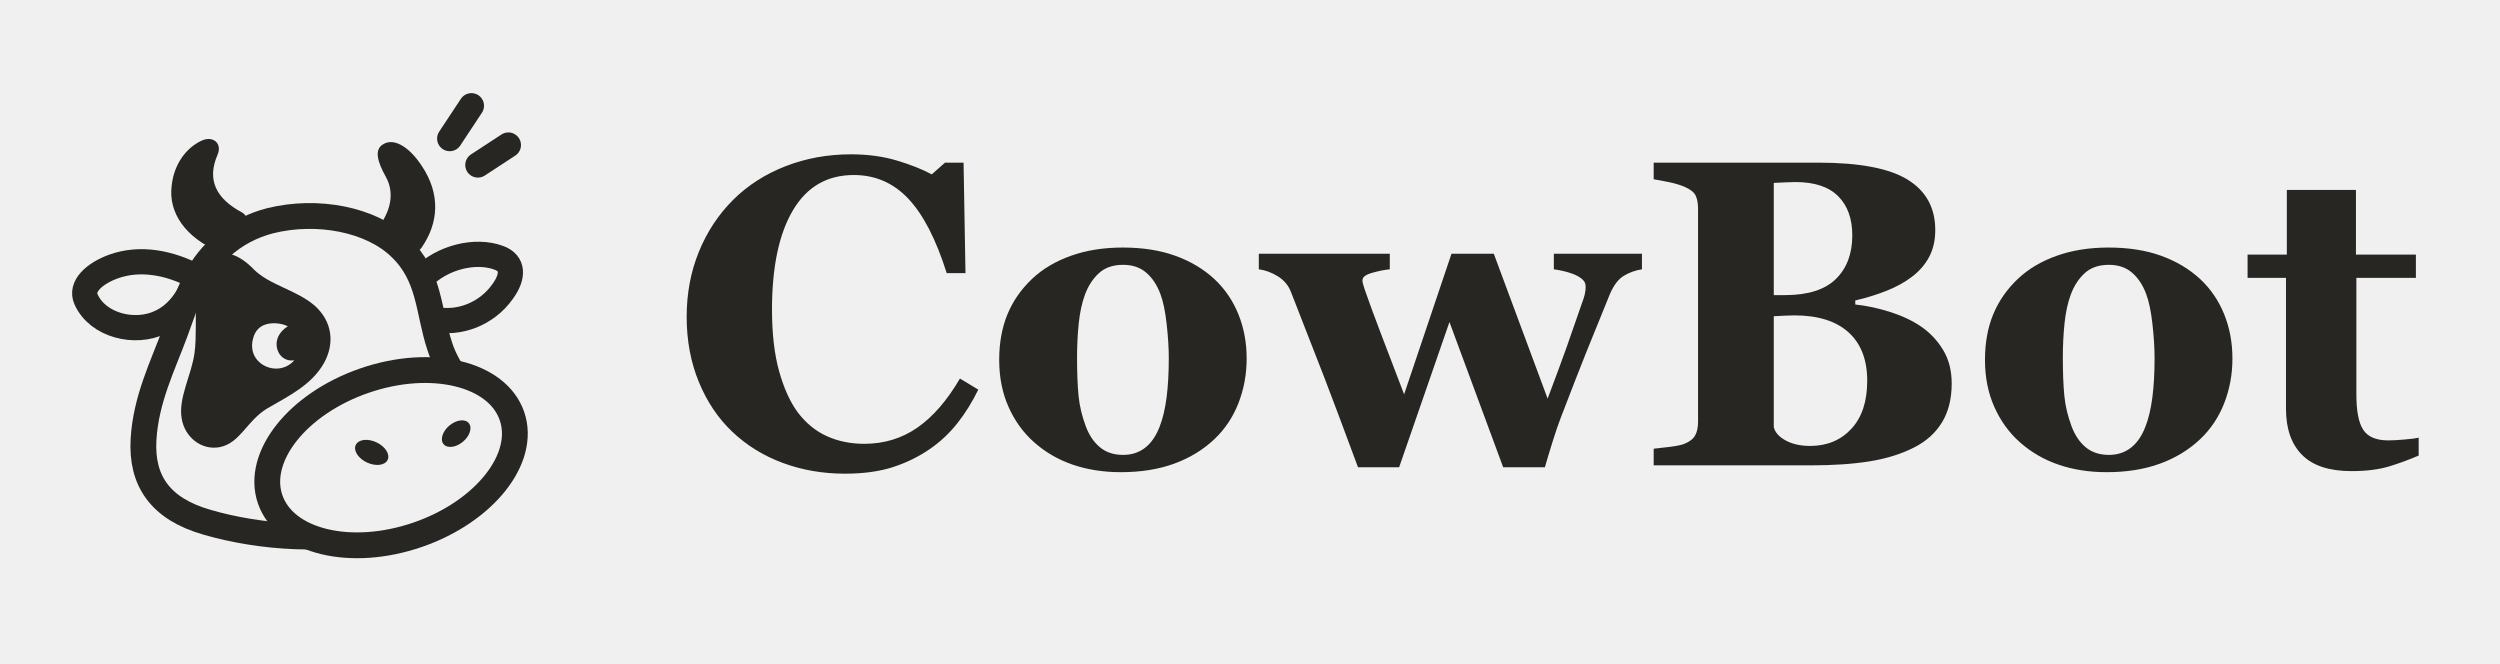
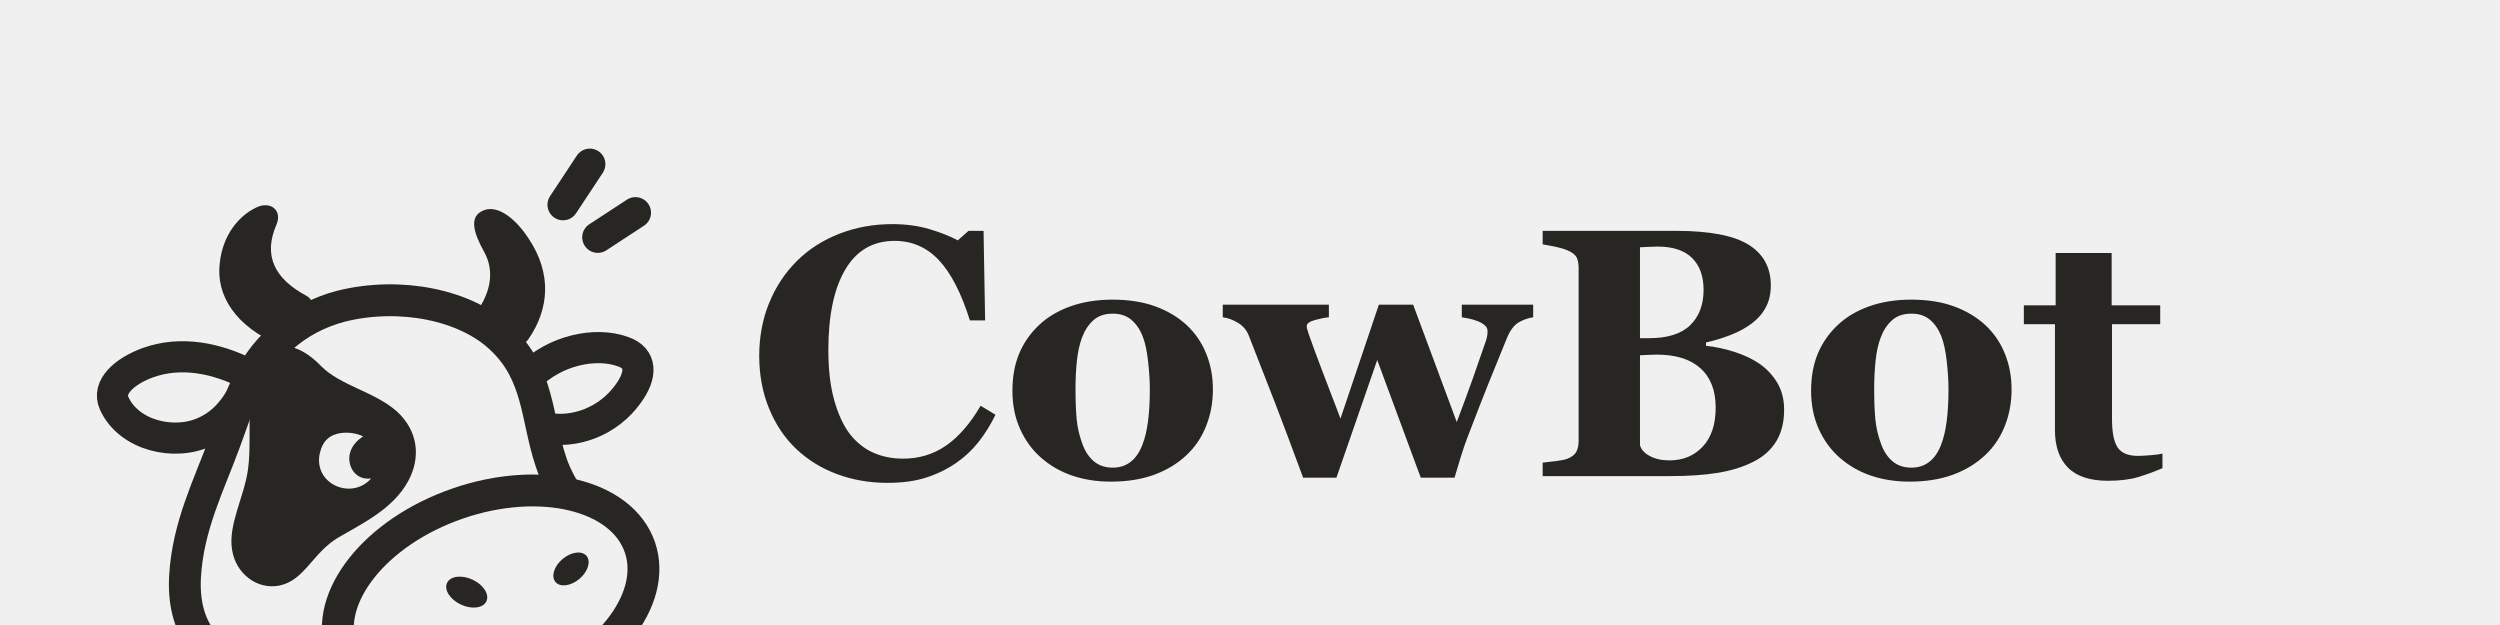
- <svg xmlns="http://www.w3.org/2000/svg" width="618" height="164" viewBox="0 0 618 164" role="img" aria-labelledby="title desc">
+ <svg xmlns="http://www.w3.org/2000/svg" width="656" height="164" viewBox="0 0 656 164" role="img" aria-labelledby="title desc">
  <defs>
    <mask id="cow-ink" x="0" y="0" width="1000" height="1000" maskUnits="userSpaceOnUse" maskContentUnits="userSpaceOnUse" style="mask-type:luminance">
      <g stroke="#fff" stroke-width="43" stroke-linecap="round">
        <path d="M 746 188 L 783 132" />
        <path d="M 794 233 L 846 199" />
      </g>
      <g fill="#fff">
        <path d="M 355 382       C 295 357 266 314 272 268       C 276 231 297 204 322 192       C 342 182 359 196 350 216       C 332 258 347 290 392 314       C 417 328 393 397 355 382 Z" />
        <path d="M 620 345       C 647 312 652 280 637 253       C 623 228 617 207 632 198       C 652 185 679 205 698 234       C 731 283 727 332 698 374       C 677 402 600 370 620 345 Z" />
      </g>
      <g fill="#000" stroke="#fff" stroke-width="43" stroke-linecap="round" stroke-linejoin="round">
        <path d="M 315 424       C 268 399 218 390 173 406       C 140 418 116 440 126 462       C 146 507 210 522 253 501       C 283 487 302 459 315 424 Z" />
        <path d="M 698 426       C 734 389 791 377 829 391       C 855 400 855 423 836 449       C 809 487 762 505 720 496       C 700 492 690 451 698 426 Z" />
      </g>
      <path fill="#000" stroke="#fff" stroke-width="44" stroke-linecap="round" stroke-linejoin="round" d="M 440 328       C 521 308 612 326 661 373       C 713 422 709 482 729 542       C 743 587 777 615 782 666       C 791 748 727 815 640 846       C 548 879 421 868 332 842       C 252 819 220 771 224 701       C 228 632 257 575 278 518       C 300 459 311 413 356 373       C 380 351 409 336 440 328 Z" />
      <path fill="#fff" d="M 338 389       C 363 375 390 388 412 411       C 439 438 485 446 516 473       C 546 500 550 537 532 570       C 511 608 471 627 435 648       C 400 669 389 707 354 714       C 323 720 294 697 289 665       C 283 630 306 591 311 553       C 318 502 302 411 338 389 Z" />
      <path fill="#000" d="M 429 506       C 441 501 458 502 470 508       C 454 518 448 533 452 547       C 456 561 468 568 481 566       C 467 582 445 584 428 574       C 410 563 406 544 411 528       C 414 517 420 510 429 506 Z" />
      <ellipse cx="646" cy="732" rx="218" ry="139" transform="rotate(-19 646 732)" fill="#000" stroke="#fff" stroke-width="44" />
      <g fill="#fff">
        <ellipse cx="613" cy="723" rx="30" ry="19" transform="rotate(25 613 723)" />
        <ellipse cx="757" cy="691" rx="28" ry="18" transform="rotate(-40 757 691)" />
      </g>
    </mask>
  </defs>
-   <g id="cow-symbol" transform="translate(3 7) scale(.145)">
+   <g id="cow-symbol" transform="translate(6 18) scale(.19)">
    <path fill="#272622" mask="url(#cow-ink)" d="M0 0H1000V1000H0Z" />
  </g>
-   <path id="serif-wordmark" fill="#272622" transform="translate(166 0)" d="M42.873 117.092C37.389 117.092 32.256 116.203 27.475 114.425C22.693 112.647 18.527 110.069 14.977 106.689C11.496 103.38 8.754 99.288 6.75 94.412C4.746 89.536 3.744 84.176 3.744 78.333C3.744 72.524 4.755 67.147 6.776 62.201C8.798 57.255 11.637 52.969 15.293 49.343C18.879 45.788 23.186 43.033 28.213 41.079C33.24 39.125 38.619 38.148 44.35 38.148C48.498 38.148 52.277 38.658 55.688 39.678C59.098 40.697 61.98 41.84 64.336 43.105L67.605 40.205L72.193 40.205L72.668 67.521L68.027 67.521C65.394 59.171 62.234 53.041 58.547 49.13C54.86 45.219 50.365 43.264 45.063 43.264C38.462 43.264 33.441 46.178 30 52.005C26.558 57.833 24.838 66.011 24.838 76.539C24.838 82.49 25.426 87.569 26.602 91.777C27.779 95.985 29.315 99.374 31.211 101.945C33.248 104.621 35.654 106.584 38.428 107.834C41.202 109.084 44.275 109.709 47.646 109.709C52.562 109.709 56.943 108.373 60.788 105.701C64.634 103.029 68.137 98.986 71.297 93.572L75.832 96.314C74.32 99.408 72.598 102.177 70.664 104.62C68.73 107.064 66.498 109.164 63.967 110.922C61.189 112.856 58.122 114.367 54.765 115.457C51.407 116.547 47.443 117.092 42.873 117.092ZM134.156 68.945C136.758 71.371 138.744 74.271 140.115 77.646C141.486 81.021 142.172 84.678 142.172 88.615C142.172 92.518 141.495 96.2 140.142 99.663C138.788 103.126 136.811 106.088 134.209 108.549C131.432 111.186 128.118 113.207 124.269 114.613C120.419 116.02 116.016 116.723 111.059 116.723C106.77 116.723 102.823 116.107 99.22 114.877C95.616 113.647 92.426 111.801 89.648 109.34C86.977 106.984 84.867 104.075 83.32 100.612C81.773 97.149 81 93.273 81 88.984C81 84.766 81.677 81.013 83.03 77.726C84.384 74.438 86.414 71.512 89.121 68.945C91.723 66.484 94.931 64.577 98.745 63.224C102.56 61.87 106.822 61.193 111.533 61.193C116.455 61.193 120.788 61.87 124.532 63.224C128.276 64.577 131.484 66.484 134.156 68.945ZM120.656 105.49C121.43 103.522 122.001 101.131 122.37 98.318C122.739 95.506 122.924 92.236 122.924 88.51C122.924 86.049 122.748 83.236 122.397 80.072C122.045 76.908 121.518 74.412 120.815 72.584C119.971 70.369 118.802 68.629 117.308 67.363C115.814 66.098 113.924 65.465 111.639 65.465C109.143 65.465 107.148 66.15 105.653 67.521C104.159 68.893 103.008 70.668 102.199 72.848C101.461 74.852 100.951 77.198 100.67 79.888C100.389 82.577 100.248 85.381 100.248 88.299C100.248 92.131 100.371 95.304 100.617 97.817C100.863 100.331 101.461 102.854 102.41 105.385C103.219 107.565 104.379 109.287 105.891 110.553C107.402 111.818 109.318 112.451 111.639 112.451C113.748 112.451 115.559 111.862 117.07 110.685C118.582 109.507 119.777 107.775 120.656 105.49ZM239.889 66.572C238.272 66.818 236.777 67.355 235.406 68.181C234.035 69.007 232.875 70.545 231.926 72.795C229.465 78.807 227.496 83.658 226.02 87.35C224.543 91.041 222.469 96.367 219.797 103.328C219.234 104.77 218.558 106.756 217.767 109.287C216.976 111.818 216.352 113.893 215.895 115.51L205.587 115.51L192.307 79.608L179.863 115.51L169.699 115.51C166.148 105.912 163.354 98.468 161.315 93.177C159.275 87.886 156.551 80.898 153.141 72.215C152.508 70.563 151.427 69.262 149.898 68.313C148.368 67.363 146.795 66.783 145.178 66.572L145.178 62.723L177.557 62.723L177.557 66.572C176.36 66.678 174.935 66.959 173.282 67.416C171.628 67.873 170.802 68.488 170.802 69.262C170.802 69.613 170.846 69.921 170.934 70.185C171.021 70.448 171.171 70.932 171.382 71.635C172.332 74.383 173.634 77.933 175.289 82.283C176.943 86.634 178.879 91.699 181.096 97.476L192.808 62.723L203.266 62.723L216.573 98.543C218.61 93.137 220.182 88.881 221.288 85.775C222.395 82.668 223.791 78.657 225.477 73.743C225.723 73.005 225.872 72.347 225.925 71.767C225.978 71.187 225.986 70.809 225.951 70.633C225.951 70 225.635 69.429 225.004 68.919C224.372 68.409 223.618 67.996 222.741 67.68C221.864 67.363 221.013 67.117 220.188 66.941C219.364 66.766 218.671 66.643 218.109 66.572L218.109 62.723L239.889 62.723ZM308.865 80.705C311.115 82.252 312.943 84.194 314.35 86.532C315.756 88.87 316.459 91.621 316.459 94.785C316.459 98.582 315.659 101.79 314.06 104.409C312.46 107.028 310.166 109.094 307.178 110.606C304.014 112.223 300.366 113.365 296.235 114.033C292.105 114.701 287.244 115.035 281.654 115.035L242.789 115.035L242.789 110.922C243.879 110.816 245.25 110.658 246.902 110.447C248.555 110.236 249.715 109.99 250.383 109.709C251.684 109.182 252.571 108.487 253.046 107.626C253.521 106.765 253.758 105.648 253.758 104.277L253.758 51.543C253.758 50.277 253.564 49.223 253.178 48.379C252.791 47.535 251.859 46.797 250.383 46.164C249.293 45.707 248.027 45.329 246.586 45.03C245.145 44.731 243.879 44.494 242.789 44.318L242.789 40.205L283.447 40.205C293.678 40.205 301.061 41.611 305.596 44.424C310.131 47.236 312.398 51.385 312.398 56.869C312.398 59.4 311.889 61.624 310.869 63.54C309.85 65.456 308.391 67.117 306.492 68.523C304.77 69.824 302.713 70.949 300.322 71.898C297.932 72.848 295.365 73.639 292.623 74.271L292.623 75.273C295.365 75.555 298.213 76.161 301.166 77.093C304.119 78.024 306.686 79.229 308.865 80.705ZM291.885 58.188C291.885 54.039 290.716 50.805 288.378 48.484C286.04 46.164 282.533 45.004 277.857 45.004C277.189 45.004 276.319 45.03 275.247 45.083C274.175 45.136 273.252 45.18 272.479 45.215L272.479 72.953L275.221 72.953C280.916 72.953 285.117 71.626 287.824 68.972C290.531 66.317 291.885 62.723 291.885 58.188ZM295.576 94.126C295.576 88.915 294.029 84.918 290.936 82.136C287.842 79.354 283.395 77.963 277.594 77.963C276.926 77.963 276.038 77.989 274.931 78.042C273.823 78.095 273.006 78.139 272.479 78.174L272.479 105.588C272.795 106.891 273.779 107.992 275.432 108.89C277.084 109.787 279.088 110.236 281.443 110.236C285.627 110.236 289.028 108.828 291.648 106.011C294.267 103.193 295.576 99.232 295.576 94.126ZM377.842 68.945C380.443 71.371 382.43 74.271 383.801 77.646C385.172 81.021 385.857 84.678 385.857 88.615C385.857 92.518 385.181 96.2 383.827 99.663C382.474 103.126 380.496 106.088 377.895 108.549C375.117 111.186 371.804 113.207 367.954 114.613C364.105 116.02 359.701 116.723 354.744 116.723C350.455 116.723 346.509 116.107 342.905 114.877C339.302 113.647 336.111 111.801 333.334 109.34C330.662 106.984 328.553 104.075 327.006 100.612C325.459 97.149 324.686 93.273 324.686 88.984C324.686 84.766 325.362 81.013 326.716 77.726C328.069 74.438 330.1 71.512 332.807 68.945C335.408 66.484 338.616 64.577 342.431 63.224C346.245 61.87 350.508 61.193 355.219 61.193C360.141 61.193 364.474 61.87 368.218 63.224C371.962 64.577 375.17 66.484 377.842 68.945ZM364.342 105.49C365.115 103.522 365.687 101.131 366.056 98.318C366.425 95.506 366.609 92.236 366.609 88.51C366.609 86.049 366.434 83.236 366.082 80.072C365.73 76.908 365.203 74.412 364.5 72.584C363.656 70.369 362.487 68.629 360.993 67.363C359.499 66.098 357.609 65.465 355.324 65.465C352.828 65.465 350.833 66.15 349.339 67.521C347.845 68.893 346.693 70.668 345.885 72.848C345.147 74.852 344.637 77.198 344.356 79.888C344.074 82.577 343.934 85.381 343.934 88.299C343.934 92.131 344.057 95.304 344.303 97.817C344.549 100.331 345.147 102.854 346.096 105.385C346.904 107.565 348.064 109.287 349.576 110.553C351.088 111.818 353.004 112.451 355.324 112.451C357.434 112.451 359.244 111.862 360.756 110.685C362.268 109.507 363.463 107.775 364.342 105.49ZM431.895 112.609C429.645 113.594 427.236 114.482 424.67 115.273C422.104 116.064 418.975 116.459 415.283 116.459C409.799 116.459 405.73 115.125 403.075 112.456C400.421 109.787 399.094 105.977 399.094 101.025L399.094 68.682L389.602 68.682L389.602 62.934L399.305 62.934L399.305 46.955L416.391 46.955L416.391 62.934L431.209 62.934L431.209 68.682L416.496 68.682L416.496 97.542C416.496 101.65 417.069 104.564 418.216 106.285C419.362 108.005 421.417 108.865 424.381 108.865C425.333 108.865 426.656 108.795 428.349 108.654C430.043 108.514 431.224 108.356 431.895 108.18Z" />
+   <path id="serif-wordmark" fill="#272622" transform="translate(196 26) scale(0.86)" d="M42.873 117.092C37.389 117.092 32.256 116.203 27.475 114.425C22.693 112.647 18.527 110.069 14.977 106.689C11.496 103.38 8.754 99.288 6.75 94.412C4.746 89.536 3.744 84.176 3.744 78.333C3.744 72.524 4.755 67.147 6.776 62.201C8.798 57.255 11.637 52.969 15.293 49.343C18.879 45.788 23.186 43.033 28.213 41.079C33.24 39.125 38.619 38.148 44.35 38.148C48.498 38.148 52.277 38.658 55.688 39.678C59.098 40.697 61.98 41.84 64.336 43.105L67.605 40.205L72.193 40.205L72.668 67.521L68.027 67.521C65.394 59.171 62.234 53.041 58.547 49.13C54.86 45.219 50.365 43.264 45.063 43.264C38.462 43.264 33.441 46.178 30 52.005C26.558 57.833 24.838 66.011 24.838 76.539C24.838 82.49 25.426 87.569 26.602 91.777C27.779 95.985 29.315 99.374 31.211 101.945C33.248 104.621 35.654 106.584 38.428 107.834C41.202 109.084 44.275 109.709 47.646 109.709C52.562 109.709 56.943 108.373 60.788 105.701C64.634 103.029 68.137 98.986 71.297 93.572L75.832 96.314C74.32 99.408 72.598 102.177 70.664 104.62C68.73 107.064 66.498 109.164 63.967 110.922C61.189 112.856 58.122 114.367 54.765 115.457C51.407 116.547 47.443 117.092 42.873 117.092ZM134.156 68.945C136.758 71.371 138.744 74.271 140.115 77.646C141.486 81.021 142.172 84.678 142.172 88.615C142.172 92.518 141.495 96.2 140.142 99.663C138.788 103.126 136.811 106.088 134.209 108.549C131.432 111.186 128.118 113.207 124.269 114.613C120.419 116.02 116.016 116.723 111.059 116.723C106.77 116.723 102.823 116.107 99.22 114.877C95.616 113.647 92.426 111.801 89.648 109.34C86.977 106.984 84.867 104.075 83.32 100.612C81.773 97.149 81 93.273 81 88.984C81 84.766 81.677 81.013 83.03 77.726C84.384 74.438 86.414 71.512 89.121 68.945C91.723 66.484 94.931 64.577 98.745 63.224C102.56 61.87 106.822 61.193 111.533 61.193C116.455 61.193 120.788 61.87 124.532 63.224C128.276 64.577 131.484 66.484 134.156 68.945ZM120.656 105.49C121.43 103.522 122.001 101.131 122.37 98.318C122.739 95.506 122.924 92.236 122.924 88.51C122.924 86.049 122.748 83.236 122.397 80.072C122.045 76.908 121.518 74.412 120.815 72.584C119.971 70.369 118.802 68.629 117.308 67.363C115.814 66.098 113.924 65.465 111.639 65.465C109.143 65.465 107.148 66.15 105.653 67.521C104.159 68.893 103.008 70.668 102.199 72.848C101.461 74.852 100.951 77.198 100.67 79.888C100.389 82.577 100.248 85.381 100.248 88.299C100.248 92.131 100.371 95.304 100.617 97.817C100.863 100.331 101.461 102.854 102.41 105.385C103.219 107.565 104.379 109.287 105.891 110.553C107.402 111.818 109.318 112.451 111.639 112.451C113.748 112.451 115.559 111.862 117.07 110.685C118.582 109.507 119.777 107.775 120.656 105.49ZM239.889 66.572C238.272 66.818 236.777 67.355 235.406 68.181C234.035 69.007 232.875 70.545 231.926 72.795C229.465 78.807 227.496 83.658 226.02 87.35C224.543 91.041 222.469 96.367 219.797 103.328C219.234 104.77 218.558 106.756 217.767 109.287C216.976 111.818 216.352 113.893 215.895 115.51L205.587 115.51L192.307 79.608L179.863 115.51L169.699 115.51C166.148 105.912 163.354 98.468 161.315 93.177C159.275 87.886 156.551 80.898 153.141 72.215C152.508 70.563 151.427 69.262 149.898 68.313C148.368 67.363 146.795 66.783 145.178 66.572L145.178 62.723L177.557 62.723L177.557 66.572C176.36 66.678 174.935 66.959 173.282 67.416C171.628 67.873 170.802 68.488 170.802 69.262C170.802 69.613 170.846 69.921 170.934 70.185C171.021 70.448 171.171 70.932 171.382 71.635C172.332 74.383 173.634 77.933 175.289 82.283C176.943 86.634 178.879 91.699 181.096 97.476L192.808 62.723L203.266 62.723L216.573 98.543C218.61 93.137 220.182 88.881 221.288 85.775C222.395 82.668 223.791 78.657 225.477 73.743C225.723 73.005 225.872 72.347 225.925 71.767C225.978 71.187 225.986 70.809 225.951 70.633C225.951 70 225.635 69.429 225.004 68.919C224.372 68.409 223.618 67.996 222.741 67.68C221.864 67.363 221.013 67.117 220.188 66.941C219.364 66.766 218.671 66.643 218.109 66.572L218.109 62.723L239.889 62.723ZM308.865 80.705C311.115 82.252 312.943 84.194 314.35 86.532C315.756 88.87 316.459 91.621 316.459 94.785C316.459 98.582 315.659 101.79 314.06 104.409C312.46 107.028 310.166 109.094 307.178 110.606C304.014 112.223 300.366 113.365 296.235 114.033C292.105 114.701 287.244 115.035 281.654 115.035L242.789 115.035L242.789 110.922C243.879 110.816 245.25 110.658 246.902 110.447C248.555 110.236 249.715 109.99 250.383 109.709C251.684 109.182 252.571 108.487 253.046 107.626C253.521 106.765 253.758 105.648 253.758 104.277L253.758 51.543C253.758 50.277 253.564 49.223 253.178 48.379C252.791 47.535 251.859 46.797 250.383 46.164C249.293 45.707 248.027 45.329 246.586 45.03C245.145 44.731 243.879 44.494 242.789 44.318L242.789 40.205L283.447 40.205C293.678 40.205 301.061 41.611 305.596 44.424C310.131 47.236 312.398 51.385 312.398 56.869C312.398 59.4 311.889 61.624 310.869 63.54C309.85 65.456 308.391 67.117 306.492 68.523C304.77 69.824 302.713 70.949 300.322 71.898C297.932 72.848 295.365 73.639 292.623 74.271L292.623 75.273C295.365 75.555 298.213 76.161 301.166 77.093C304.119 78.024 306.686 79.229 308.865 80.705ZM291.885 58.188C291.885 54.039 290.716 50.805 288.378 48.484C286.04 46.164 282.533 45.004 277.857 45.004C277.189 45.004 276.319 45.03 275.247 45.083C274.175 45.136 273.252 45.18 272.479 45.215L272.479 72.953L275.221 72.953C280.916 72.953 285.117 71.626 287.824 68.972C290.531 66.317 291.885 62.723 291.885 58.188ZM295.576 94.126C295.576 88.915 294.029 84.918 290.936 82.136C287.842 79.354 283.395 77.963 277.594 77.963C276.926 77.963 276.038 77.989 274.931 78.042C273.823 78.095 273.006 78.139 272.479 78.174L272.479 105.588C272.795 106.891 273.779 107.992 275.432 108.89C277.084 109.787 279.088 110.236 281.443 110.236C285.627 110.236 289.028 108.828 291.648 106.011C294.267 103.193 295.576 99.232 295.576 94.126ZM377.842 68.945C380.443 71.371 382.43 74.271 383.801 77.646C385.172 81.021 385.857 84.678 385.857 88.615C385.857 92.518 385.181 96.2 383.827 99.663C382.474 103.126 380.496 106.088 377.895 108.549C375.117 111.186 371.804 113.207 367.954 114.613C364.105 116.02 359.701 116.723 354.744 116.723C350.455 116.723 346.509 116.107 342.905 114.877C339.302 113.647 336.111 111.801 333.334 109.34C330.662 106.984 328.553 104.075 327.006 100.612C325.459 97.149 324.686 93.273 324.686 88.984C324.686 84.766 325.362 81.013 326.716 77.726C328.069 74.438 330.1 71.512 332.807 68.945C335.408 66.484 338.616 64.577 342.431 63.224C346.245 61.87 350.508 61.193 355.219 61.193C360.141 61.193 364.474 61.87 368.218 63.224C371.962 64.577 375.17 66.484 377.842 68.945ZM364.342 105.49C365.115 103.522 365.687 101.131 366.056 98.318C366.425 95.506 366.609 92.236 366.609 88.51C366.609 86.049 366.434 83.236 366.082 80.072C365.73 76.908 365.203 74.412 364.5 72.584C363.656 70.369 362.487 68.629 360.993 67.363C359.499 66.098 357.609 65.465 355.324 65.465C352.828 65.465 350.833 66.15 349.339 67.521C347.845 68.893 346.693 70.668 345.885 72.848C345.147 74.852 344.637 77.198 344.356 79.888C344.074 82.577 343.934 85.381 343.934 88.299C343.934 92.131 344.057 95.304 344.303 97.817C344.549 100.331 345.147 102.854 346.096 105.385C346.904 107.565 348.064 109.287 349.576 110.553C351.088 111.818 353.004 112.451 355.324 112.451C357.434 112.451 359.244 111.862 360.756 110.685C362.268 109.507 363.463 107.775 364.342 105.49ZM431.895 112.609C429.645 113.594 427.236 114.482 424.67 115.273C422.104 116.064 418.975 116.459 415.283 116.459C409.799 116.459 405.73 115.125 403.075 112.456C400.421 109.787 399.094 105.977 399.094 101.025L399.094 68.682L389.602 68.682L389.602 62.934L399.305 62.934L399.305 46.955L416.391 46.955L416.391 62.934L431.209 62.934L431.209 68.682L416.496 68.682L416.496 97.542C416.496 101.65 417.069 104.564 418.216 106.285C419.362 108.005 421.417 108.865 424.381 108.865C425.333 108.865 426.656 108.795 428.349 108.654C430.043 108.514 431.224 108.356 431.895 108.18Z" />
</svg>
